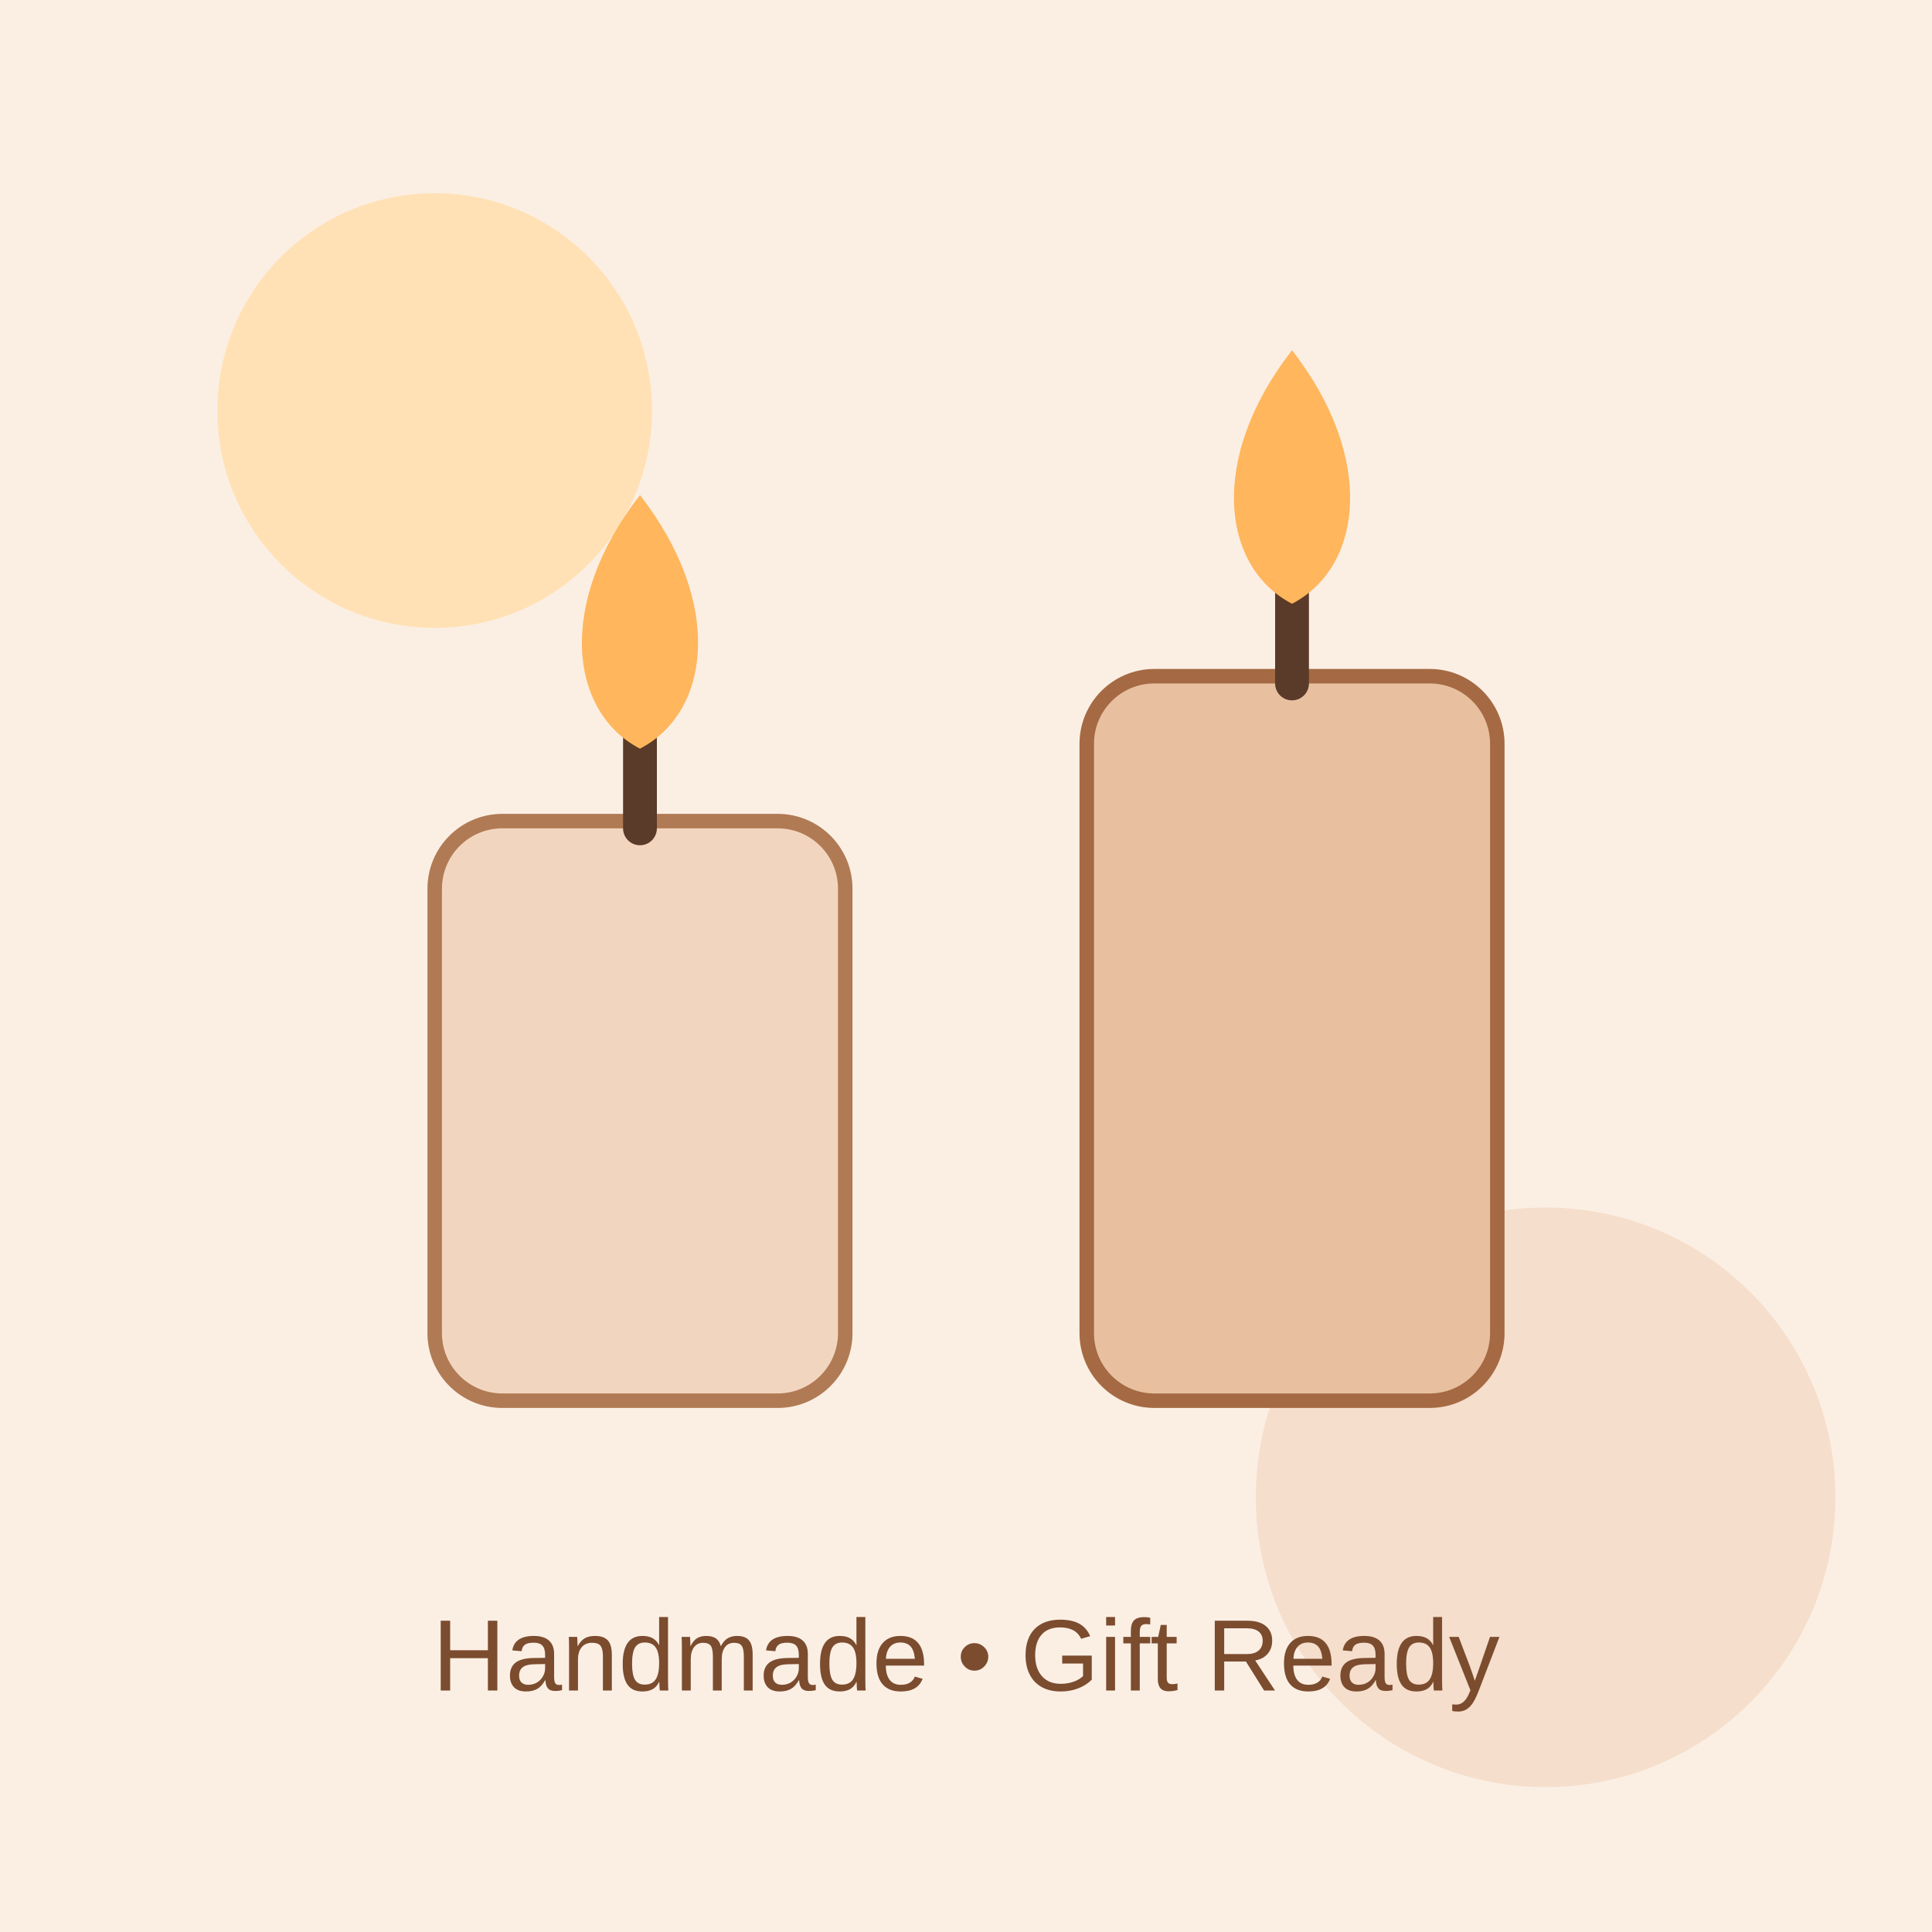
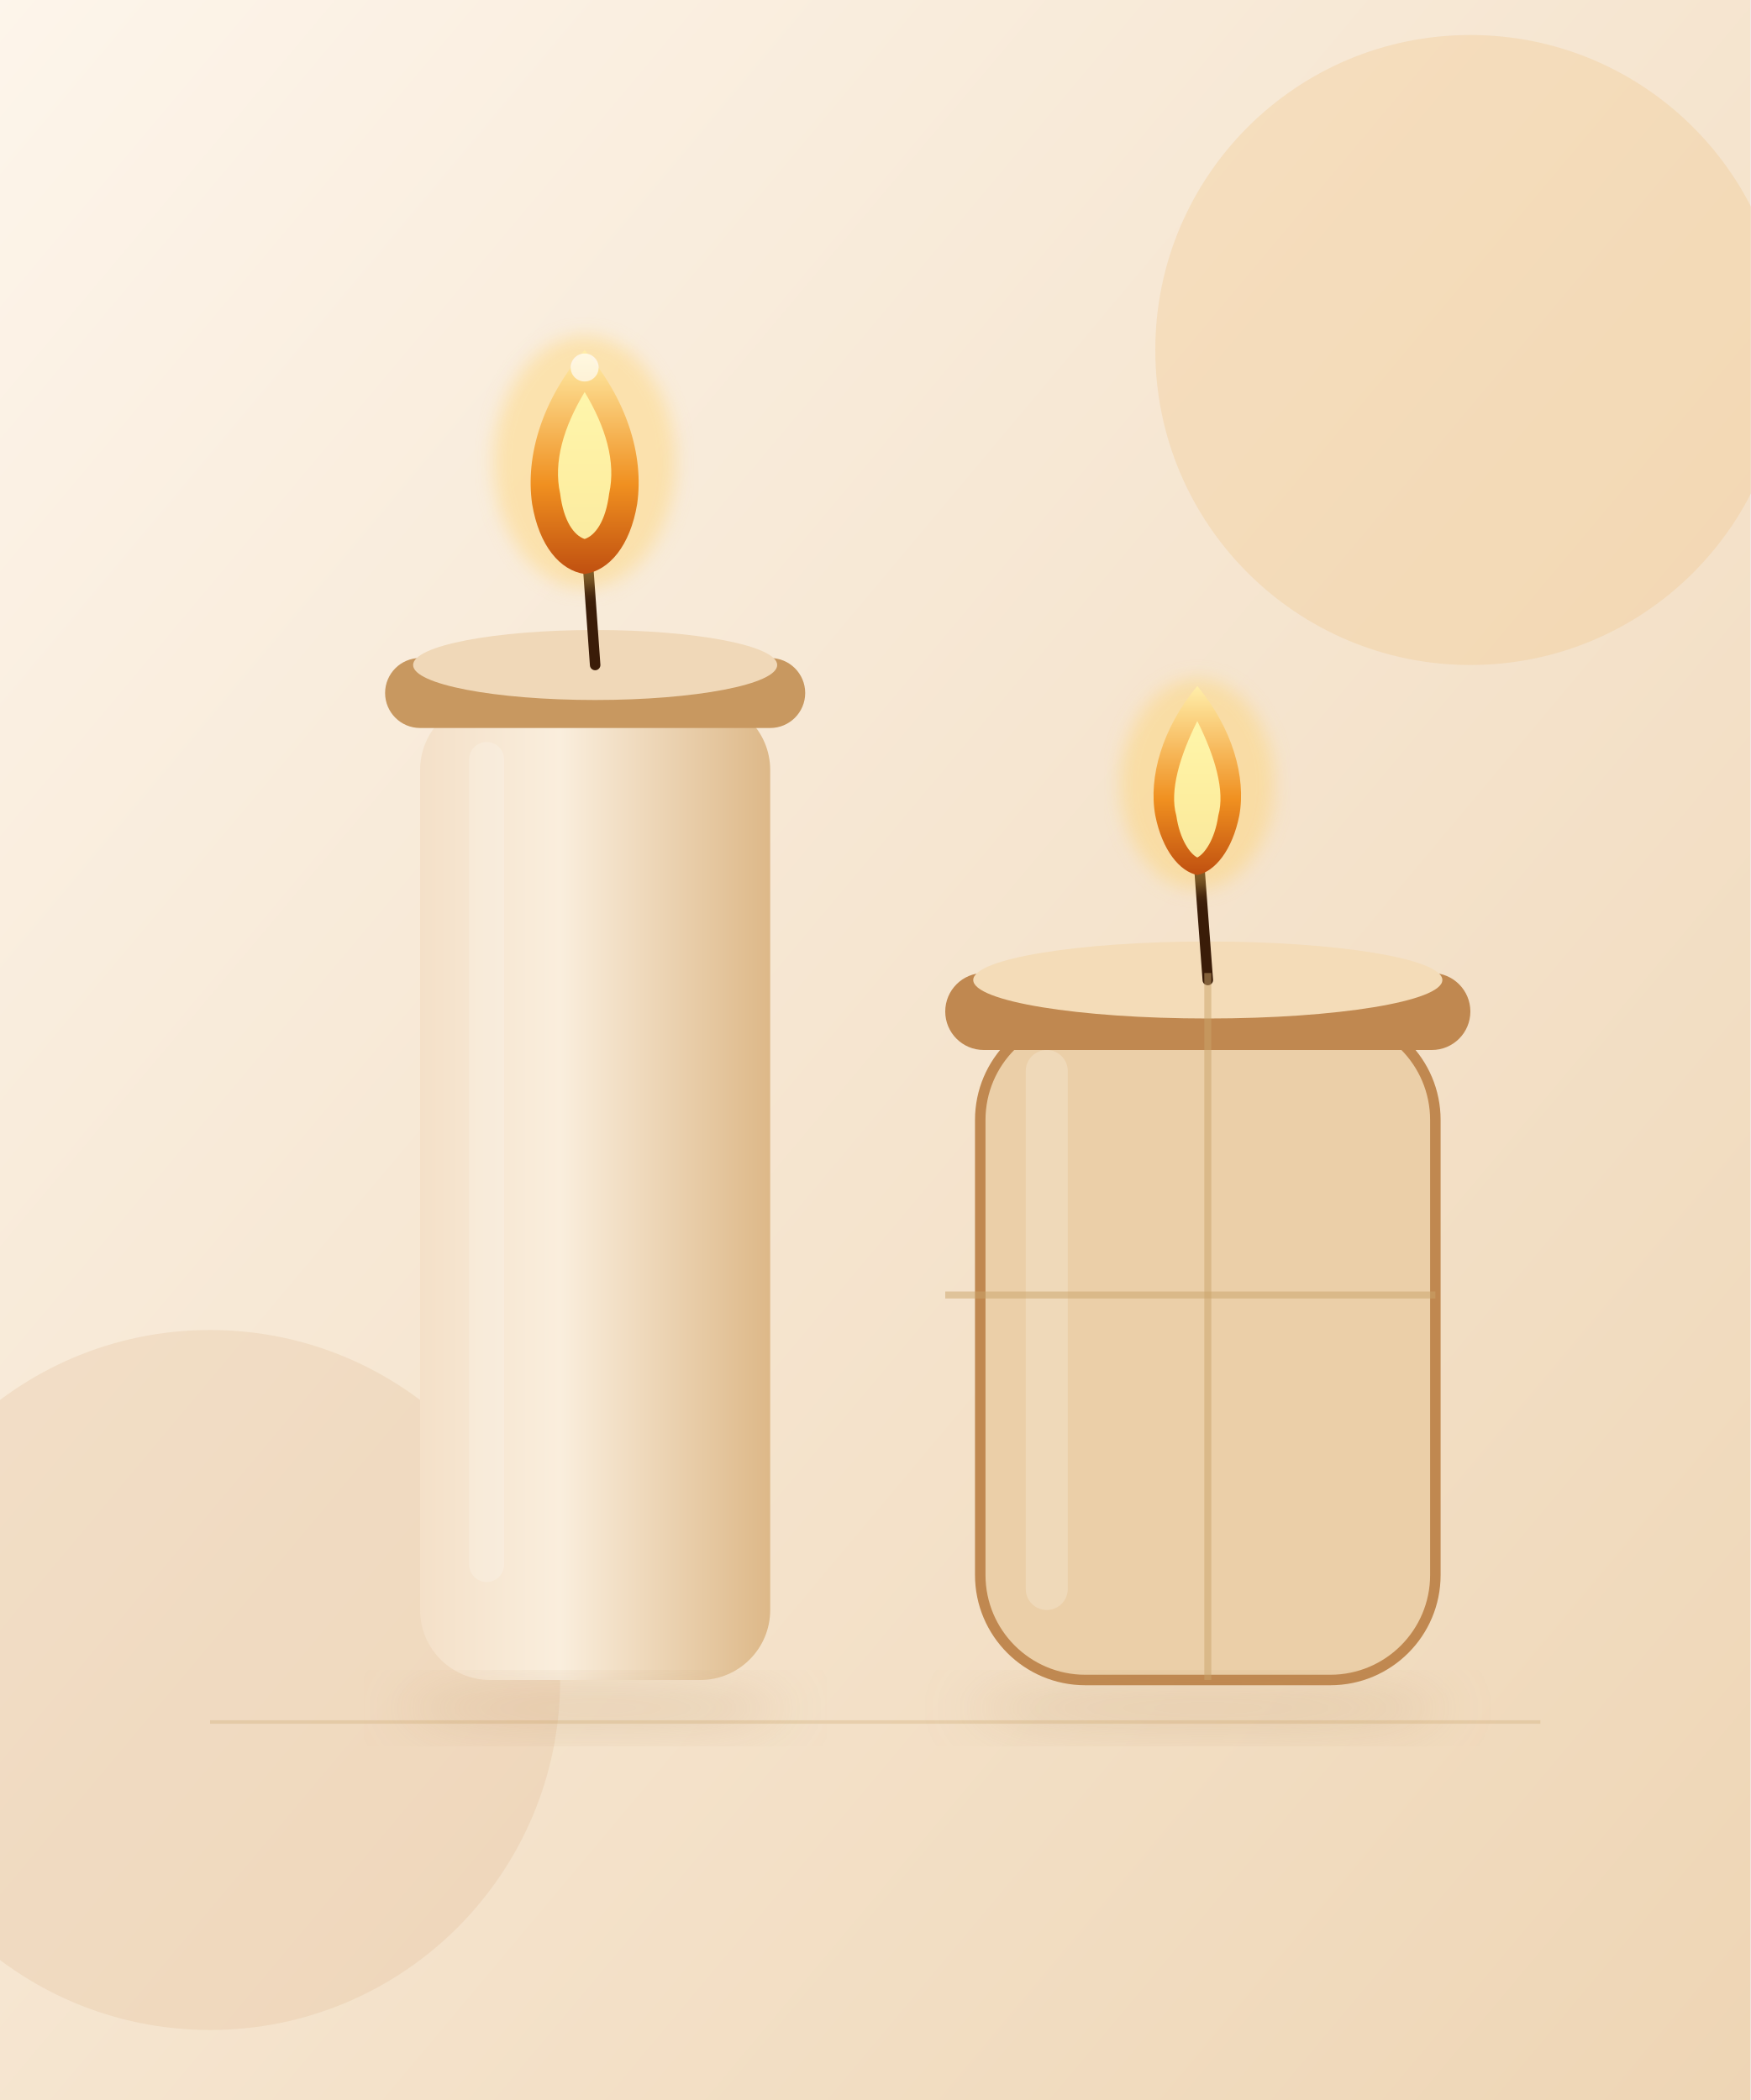
- <svg xmlns="http://www.w3.org/2000/svg" viewBox="0 0 800 800">
-   <rect width="800" height="800" fill="#fbefe4" />
-   <circle cx="180" cy="170" r="90" fill="#ffe1b5" />
-   <circle cx="640" cy="620" r="120" fill="#edc9ac" opacity=".45" />
-   <rect x="180" y="340" width="170" height="240" rx="28" fill="#f2d5bf" stroke="#b07a54" stroke-width="6" />
-   <rect x="450" y="280" width="170" height="300" rx="28" fill="#e8c0a0" stroke="#a56a43" stroke-width="6" />
-   <rect x="258" y="280" width="14" height="70" rx="7" fill="#5a3a28" />
-   <rect x="528" y="220" width="14" height="70" rx="7" fill="#5a3a28" />
-   <path d="M265 205 C230 250 236 295 265 310 C294 295 300 250 265 205Z" fill="#ffb65c" />
-   <path d="M535 145 C500 190 506 235 535 250 C564 235 570 190 535 145Z" fill="#ffb65c" />
-   <text x="400" y="700" text-anchor="middle" font-size="42" font-family="Arial" fill="#7c4c2f">Handmade • Gift Ready</text>
+ <svg xmlns="http://www.w3.org/2000/svg" viewBox="0 0 500 600">
+   <defs>
+     <linearGradient id="bg2" x1="0" y1="0" x2="1" y2="1">
+       <stop offset="0" stop-color="#FDF5EB" />
+       <stop offset="1" stop-color="#EED5B4" />
+     </linearGradient>
+     <linearGradient id="pillar" x1="0" y1="0" x2="1" y2="0">
+       <stop offset="0" stop-color="#F4E0C8" />
+       <stop offset=".4" stop-color="#FAEEDD" />
+       <stop offset="1" stop-color="#DDB888" />
+     </linearGradient>
+     <linearGradient id="flame2" x1=".5" y1="0" x2=".5" y2="1">
+       <stop offset="0" stop-color="#FFEEAA" />
+       <stop offset=".6" stop-color="#F09020" />
+       <stop offset="1" stop-color="#C05010" />
+     </linearGradient>
+     <filter id="b2">
+       <feGaussianBlur stdDeviation="8" />
+     </filter>
+     <filter id="sb2">
+       <feGaussianBlur stdDeviation="2.5" />
+     </filter>
+   </defs>
+   <rect width="500" height="600" fill="url(#bg2)" rx="0" />
+   <circle cx="420" cy="100" r="90" fill="#F0C890" opacity=".35" />
+   <circle cx="60" cy="480" r="100" fill="#DEB890" opacity=".25" />
+   <rect x="120" y="200" width="100" height="280" rx="20" fill="url(#pillar)" />
+   <rect x="134" y="212" width="10" height="240" rx="5" fill="white" opacity=".18" />
+   <rect x="110" y="188" width="120" height="20" rx="10" fill="#C89860" />
+   <ellipse cx="170" cy="190" rx="52" ry="10" fill="#F0D8B8" />
+   <line x1="170" y1="190" x2="167" y2="148" stroke="#3A1C08" stroke-width="3" stroke-linecap="round" />
+   <ellipse cx="167" cy="132" rx="26" ry="36" fill="#FFD060" opacity=".38" filter="url(#sb2)" />
+   <path d="M167 100 C155 114 150 130 152 144 C154 156 160 163 167 164 C174 163 180 156 182 144 C184 130 179 114 167 100Z" fill="url(#flame2)" />
+   <path d="M167 112 C161 122 158 132 160 141 C161 149 164 153 167 154 C170 153 173 149 174 141 C176 132 173 122 167 112Z" fill="#FFFAB0" opacity=".9" />
+   <circle cx="167" cy="105" r="4" fill="white" opacity=".65" />
+   <rect x="280" y="290" width="130" height="190" rx="30" fill="#EBCFA8" stroke="#C08850" stroke-width="3" />
+   <rect x="293" y="300" width="12" height="160" rx="6" fill="white" opacity=".2" />
+   <rect x="270" y="278" width="150" height="22" rx="11" fill="#C08850" />
+   <ellipse cx="345" cy="280" rx="67" ry="11" fill="#F4DCB8" />
+   <line x1="345" y1="280" x2="342" y2="240" stroke="#3A1C08" stroke-width="3" stroke-linecap="round" />
+   <ellipse cx="342" cy="224" rx="22" ry="30" fill="#FFD060" opacity=".38" filter="url(#sb2)" />
+   <path d="M342 196 C332 208 328 222 330 233 C332 243 337 249 342 250 C347 249 352 243 354 233 C356 222 352 208 342 196Z" fill="url(#flame2)" />
+   <path d="M342 206 C337 216 334 226 336 233 C337 240 340 244 342 245 C344 244 347 240 348 233 C350 226 347 216 342 206Z" fill="#FFFAB0" opacity=".88" />
+   <line x1="345" y1="278" x2="345" y2="480" stroke="#C9A46A" stroke-width="2" opacity=".5" />
+   <line x1="270" y1="370" x2="410" y2="370" stroke="#C9A46A" stroke-width="2" opacity=".5" />
+   <ellipse cx="170" cy="488" rx="55" ry="9" fill="#B89060" opacity=".2" filter="url(#b2)" />
+   <ellipse cx="345" cy="488" rx="68" ry="9" fill="#B89060" opacity=".2" filter="url(#b2)" />
+   <line x1="60" y1="492" x2="440" y2="492" stroke="#C9A46A" stroke-width="1" opacity=".3" />
</svg>
